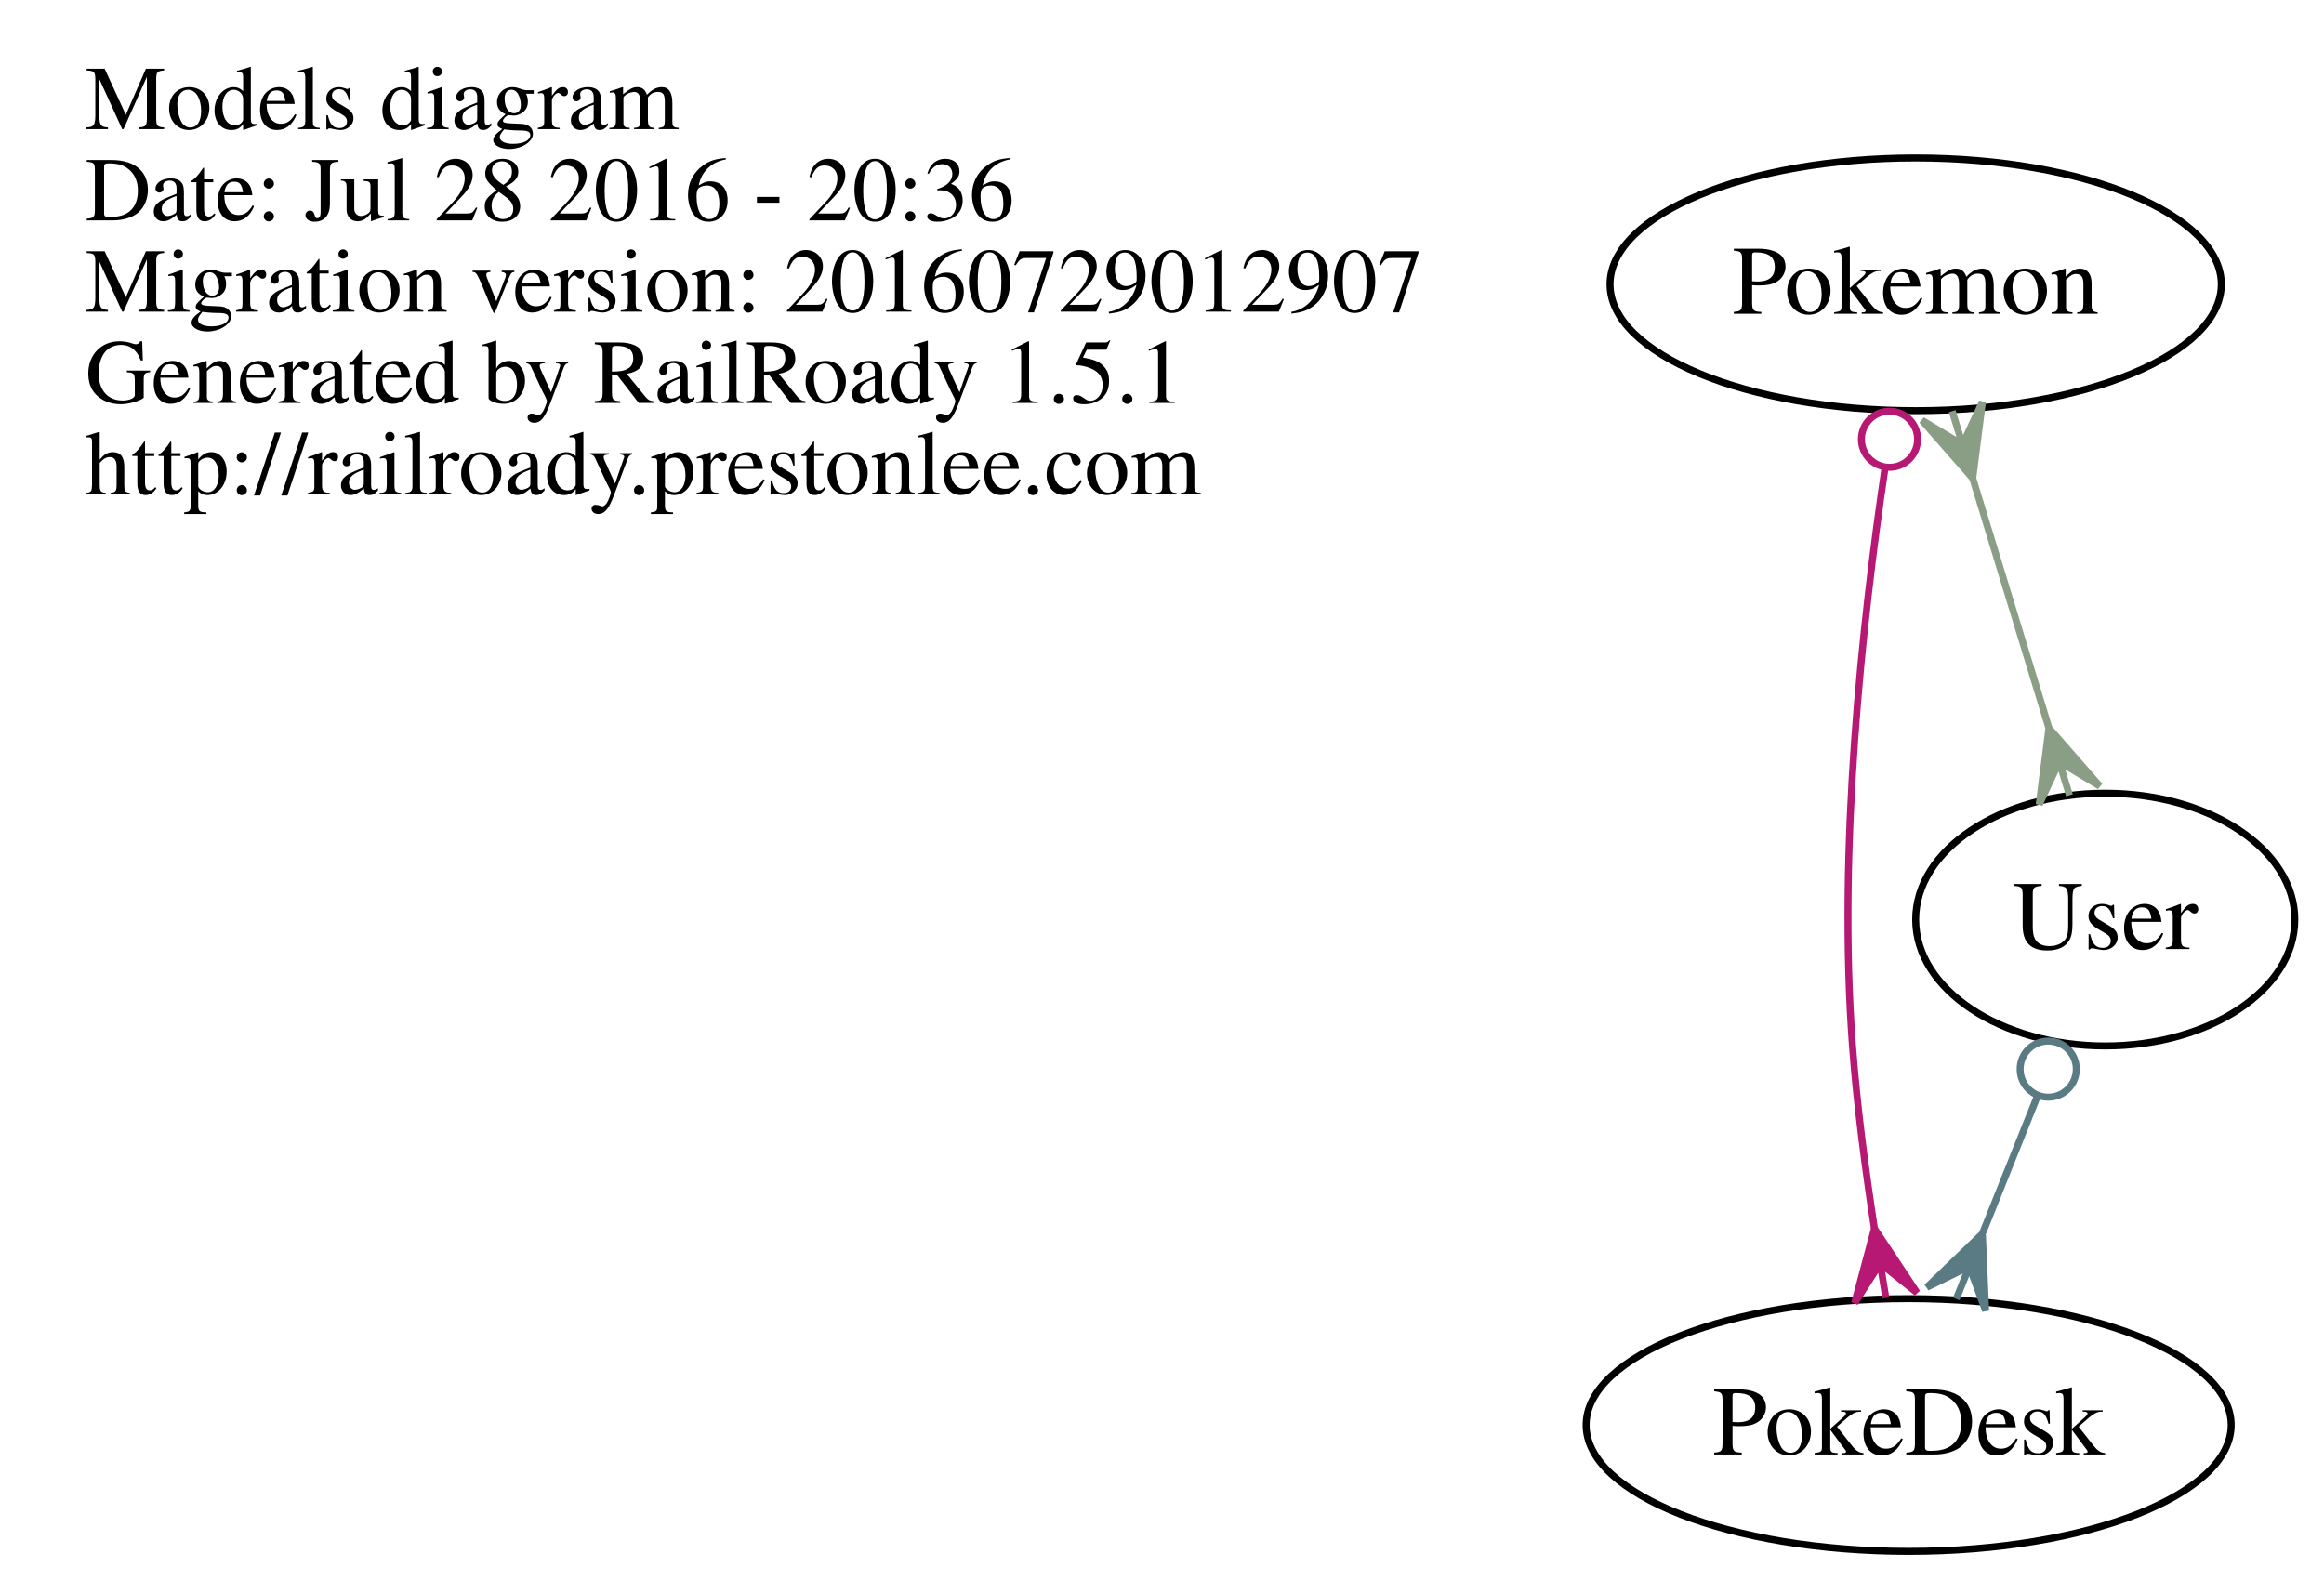
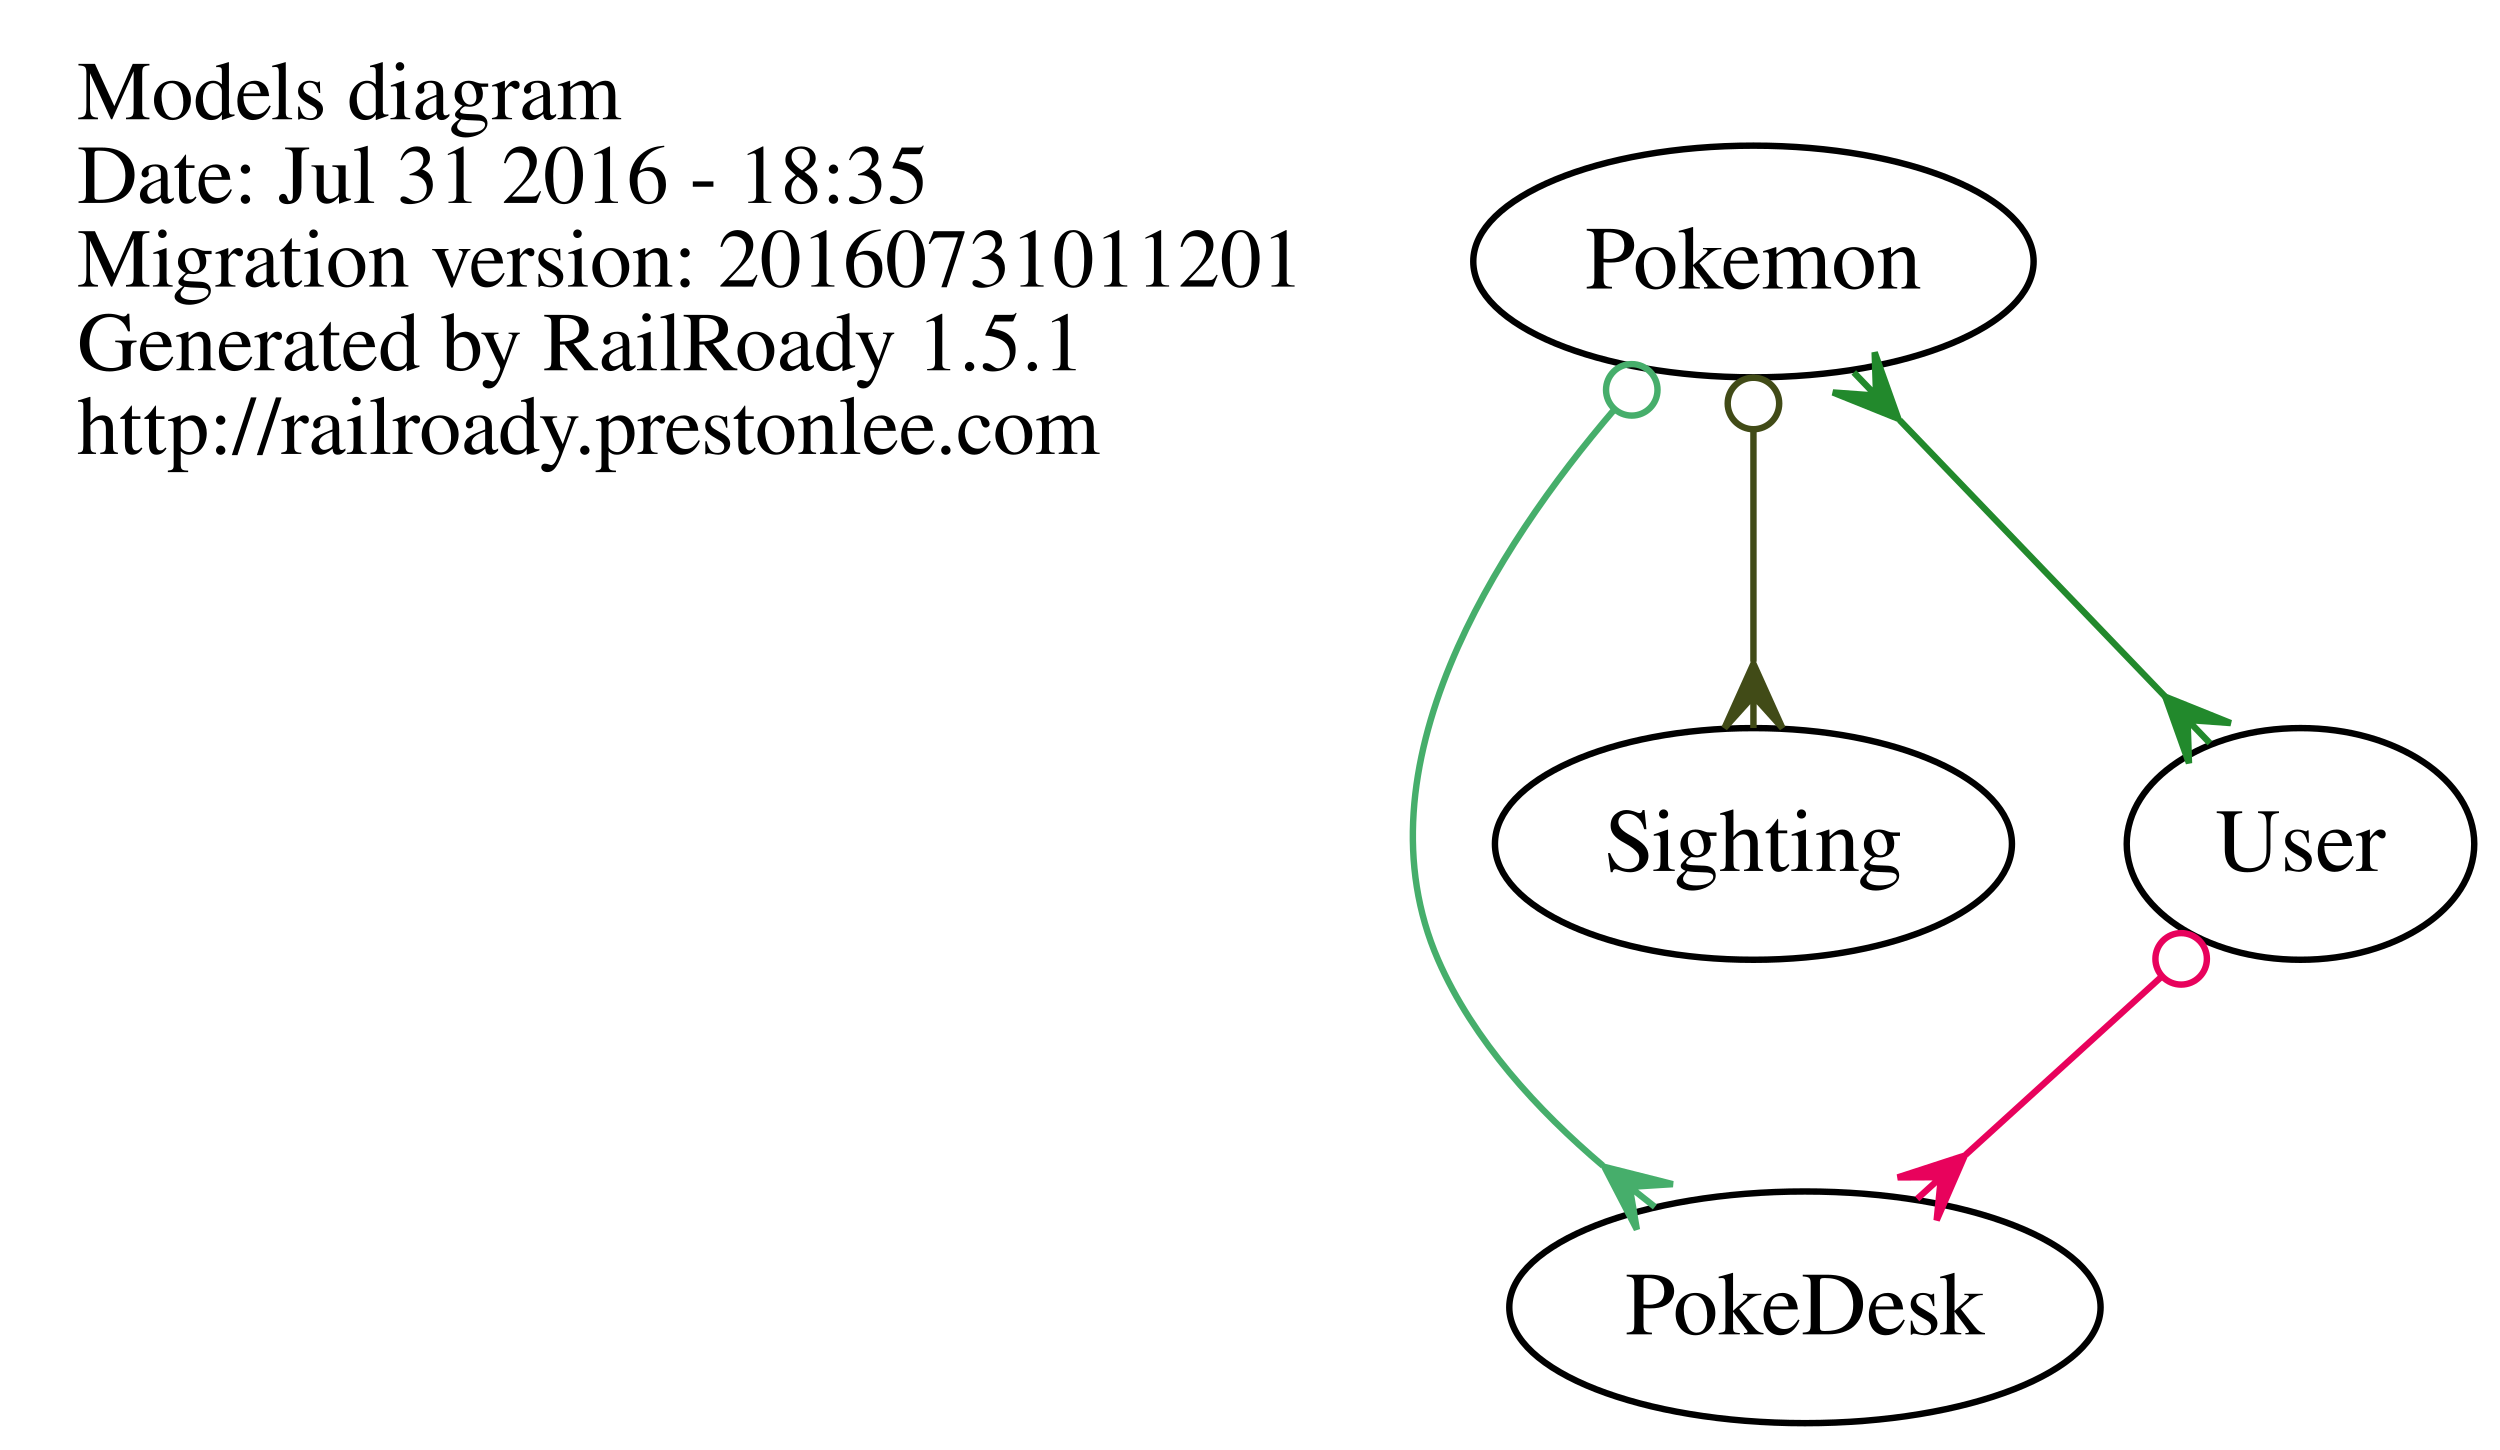
- <svg xmlns="http://www.w3.org/2000/svg" width="331pt" height="225pt" viewBox="0.00 0.00 330.69 225.00">
+ <svg xmlns="http://www.w3.org/2000/svg" width="388pt" height="225pt" viewBox="0.00 0.00 388.45 225.00">
  <g id="graph0" class="graph" transform="scale(1 1) rotate(0) translate(4 221)">
-     <polygon fill="none" stroke="none" points="-4,4 -4,-221 326.688,-221 326.688,4 -4,4" />
+     <polygon fill="none" stroke="none" points="-4,4 -4,-221 384.45,-221 384.45,4 -4,4" />
    <g id="node1" class="node">
      <text text-anchor="start" x="8" y="-202.6" font-family="Times,serif" font-size="13.00">Models diagram</text>
-       <text text-anchor="start" x="8" y="-189.6" font-family="Times,serif" font-size="13.00">Date: Jul 28 2016 - 20:36</text>
-       <text text-anchor="start" x="8" y="-176.6" font-family="Times,serif" font-size="13.00">Migration version: 20160729012907</text>
+       <text text-anchor="start" x="8" y="-189.6" font-family="Times,serif" font-size="13.00">Date: Jul 31 2016 - 18:35</text>
+       <text text-anchor="start" x="8" y="-176.6" font-family="Times,serif" font-size="13.00">Migration version: 20160731011201</text>
      <text text-anchor="start" x="8" y="-163.6" font-family="Times,serif" font-size="13.00">Generated by RailRoady 1.5.1</text>
      <text text-anchor="start" x="8" y="-150.6" font-family="Times,serif" font-size="13.00">http://railroady.prestonlee.com</text>
    </g>
    <g id="node2" class="node">
-       <ellipse fill="none" stroke="black" cx="267.688" cy="-18" rx="45.937" ry="18" />
-       <text text-anchor="middle" x="267.688" y="-13.8" font-family="Times,serif" font-size="14.00">PokeDesk</text>
+       <ellipse fill="none" stroke="black" cx="276.45" cy="-18" rx="45.937" ry="18" />
+       <text text-anchor="middle" x="276.45" y="-13.8" font-family="Times,serif" font-size="14.00">PokeDesk</text>
    </g>
    <g id="node3" class="node">
-       <ellipse fill="none" stroke="black" cx="268.688" cy="-180.5" rx="43.532" ry="18" />
-       <text text-anchor="middle" x="268.688" y="-176.3" font-family="Times,serif" font-size="14.00">Pokemon</text>
+       <ellipse fill="none" stroke="black" cx="268.45" cy="-180.5" rx="43.532" ry="18" />
+       <text text-anchor="middle" x="268.45" y="-176.3" font-family="Times,serif" font-size="14.00">Pokemon</text>
    </g>
    <g id="edge1" class="edge">
-       <path fill="none" stroke="#b61873" d="M264.317,-154.297C261.081,-132.518 257.572,-100.193 259.688,-72 260.324,-63.518 261.526,-54.336 262.809,-46.036" />
-       <ellipse fill="none" stroke="#b61873" cx="264.961" cy="-158.426" rx="4" ry="4" />
-       <polygon fill="#b61873" stroke="#b61873" points="262.818,-45.98 268.88,-36.842 263.629,-41.046 264.439,-36.112 264.439,-36.112 264.439,-36.112 263.629,-41.046 259.999,-35.382 262.818,-45.98 262.818,-45.98" />
+       <path fill="none" stroke="#46ae6b" d="M246.844,-157.513C228.306,-135.853 206.476,-101.779 219.45,-72 224.901,-59.488 234.923,-48.599 245.061,-40" />
+       <ellipse fill="none" stroke="#46ae6b" cx="249.545" cy="-160.556" rx="4" ry="4" />
+       <polygon fill="#46ae6b" stroke="#46ae6b" points="245.292,-39.817 255.925,-37.135 249.212,-36.712 253.131,-33.608 253.131,-33.608 253.131,-33.608 249.212,-36.712 250.337,-30.08 245.292,-39.817 245.292,-39.817" />
    </g>
    <g id="node4" class="node">
-       <ellipse fill="none" stroke="black" cx="295.688" cy="-90" rx="27" ry="18" />
-       <text text-anchor="middle" x="295.688" y="-85.8" font-family="Times,serif" font-size="14.00">User</text>
+       <ellipse fill="none" stroke="black" cx="268.45" cy="-90" rx="40.166" ry="18" />
+       <text text-anchor="middle" x="268.45" y="-85.8" font-family="Times,serif" font-size="14.00">Sighting</text>
+     </g>
+     <g id="edge3" class="edge">
+       <path fill="none" stroke="#414b17" d="M268.45,-154.189C268.45,-142.971 268.45,-129.752 268.45,-118.311" />
+       <ellipse fill="none" stroke="#414b17" cx="268.45" cy="-158.436" rx="4" ry="4" />
+       <polygon fill="#414b17" stroke="#414b17" points="268.45,-118.011 272.95,-108.011 268.45,-113.011 268.45,-108.011 268.45,-108.011 268.45,-108.011 268.45,-113.011 263.95,-108.011 268.45,-118.011 268.45,-118.011" />
+     </g>
+     <g id="node5" class="node">
+       <ellipse fill="none" stroke="black" cx="353.45" cy="-90" rx="27" ry="18" />
+       <text text-anchor="middle" x="353.45" y="-85.8" font-family="Times,serif" font-size="14.00">User</text>
    </g>
    <g id="edge2" class="edge">
-       <path fill="none" stroke="#8a9d85" d="M276.812,-152.871C280.239,-141.637 284.219,-128.591 287.639,-117.383" />
-       <polygon fill="#8a9d85" stroke="#8a9d85" points="276.812,-152.872 269.589,-161.123 275.353,-157.654 273.894,-162.436 273.894,-162.436 273.894,-162.436 275.353,-157.654 278.198,-163.749 276.812,-152.872 276.812,-152.872" />
-       <polygon fill="#8a9d85" stroke="#8a9d85" points="287.671,-117.276 294.894,-109.024 289.13,-112.494 290.589,-107.711 290.589,-107.711 290.589,-107.711 289.13,-112.494 286.285,-106.398 287.671,-117.276 287.671,-117.276" />
+       <path fill="none" stroke="#22892c" d="M291.165,-155.849C303.985,-142.501 319.898,-125.933 332.43,-112.885" />
+       <polygon fill="#22892c" stroke="#22892c" points="290.967,-156.055 280.794,-160.151 287.504,-159.662 284.04,-163.268 284.04,-163.268 284.04,-163.268 287.504,-159.662 287.286,-166.385 290.967,-156.055 290.967,-156.055" />
+       <polygon fill="#22892c" stroke="#22892c" points="332.442,-112.873 342.615,-108.778 335.905,-109.267 339.369,-105.661 339.369,-105.661 339.369,-105.661 335.905,-109.267 336.123,-102.543 332.442,-112.873 332.442,-112.873" />
    </g>
-     <g id="edge3" class="edge">
-       <path fill="none" stroke="#5a7b84" d="M285.999,-64.778C283.505,-58.544 280.81,-51.805 278.273,-45.463" />
-       <ellipse fill="none" stroke="#5a7b84" cx="287.567" cy="-68.697" rx="4" ry="4" />
-       <polygon fill="#5a7b84" stroke="#5a7b84" points="278.184,-45.241 278.648,-34.285 276.327,-40.599 274.47,-35.956 274.47,-35.956 274.47,-35.956 276.327,-40.599 270.292,-37.627 278.184,-45.241 278.184,-45.241" />
+     <g id="edge4" class="edge">
+       <path fill="none" stroke="#e8025c" d="M331.877,-69.389C322.412,-60.784 311.243,-50.63 301.42,-41.7" />
+       <ellipse fill="none" stroke="#e8025c" cx="334.908" cy="-72.144" rx="4" ry="4" />
+       <polygon fill="#e8025c" stroke="#e8025c" points="301.289,-41.581 296.916,-31.524 297.589,-38.217 293.889,-34.854 293.889,-34.854 293.889,-34.854 297.589,-38.217 290.862,-38.184 301.289,-41.581 301.289,-41.581" />
    </g>
  </g>
</svg>
